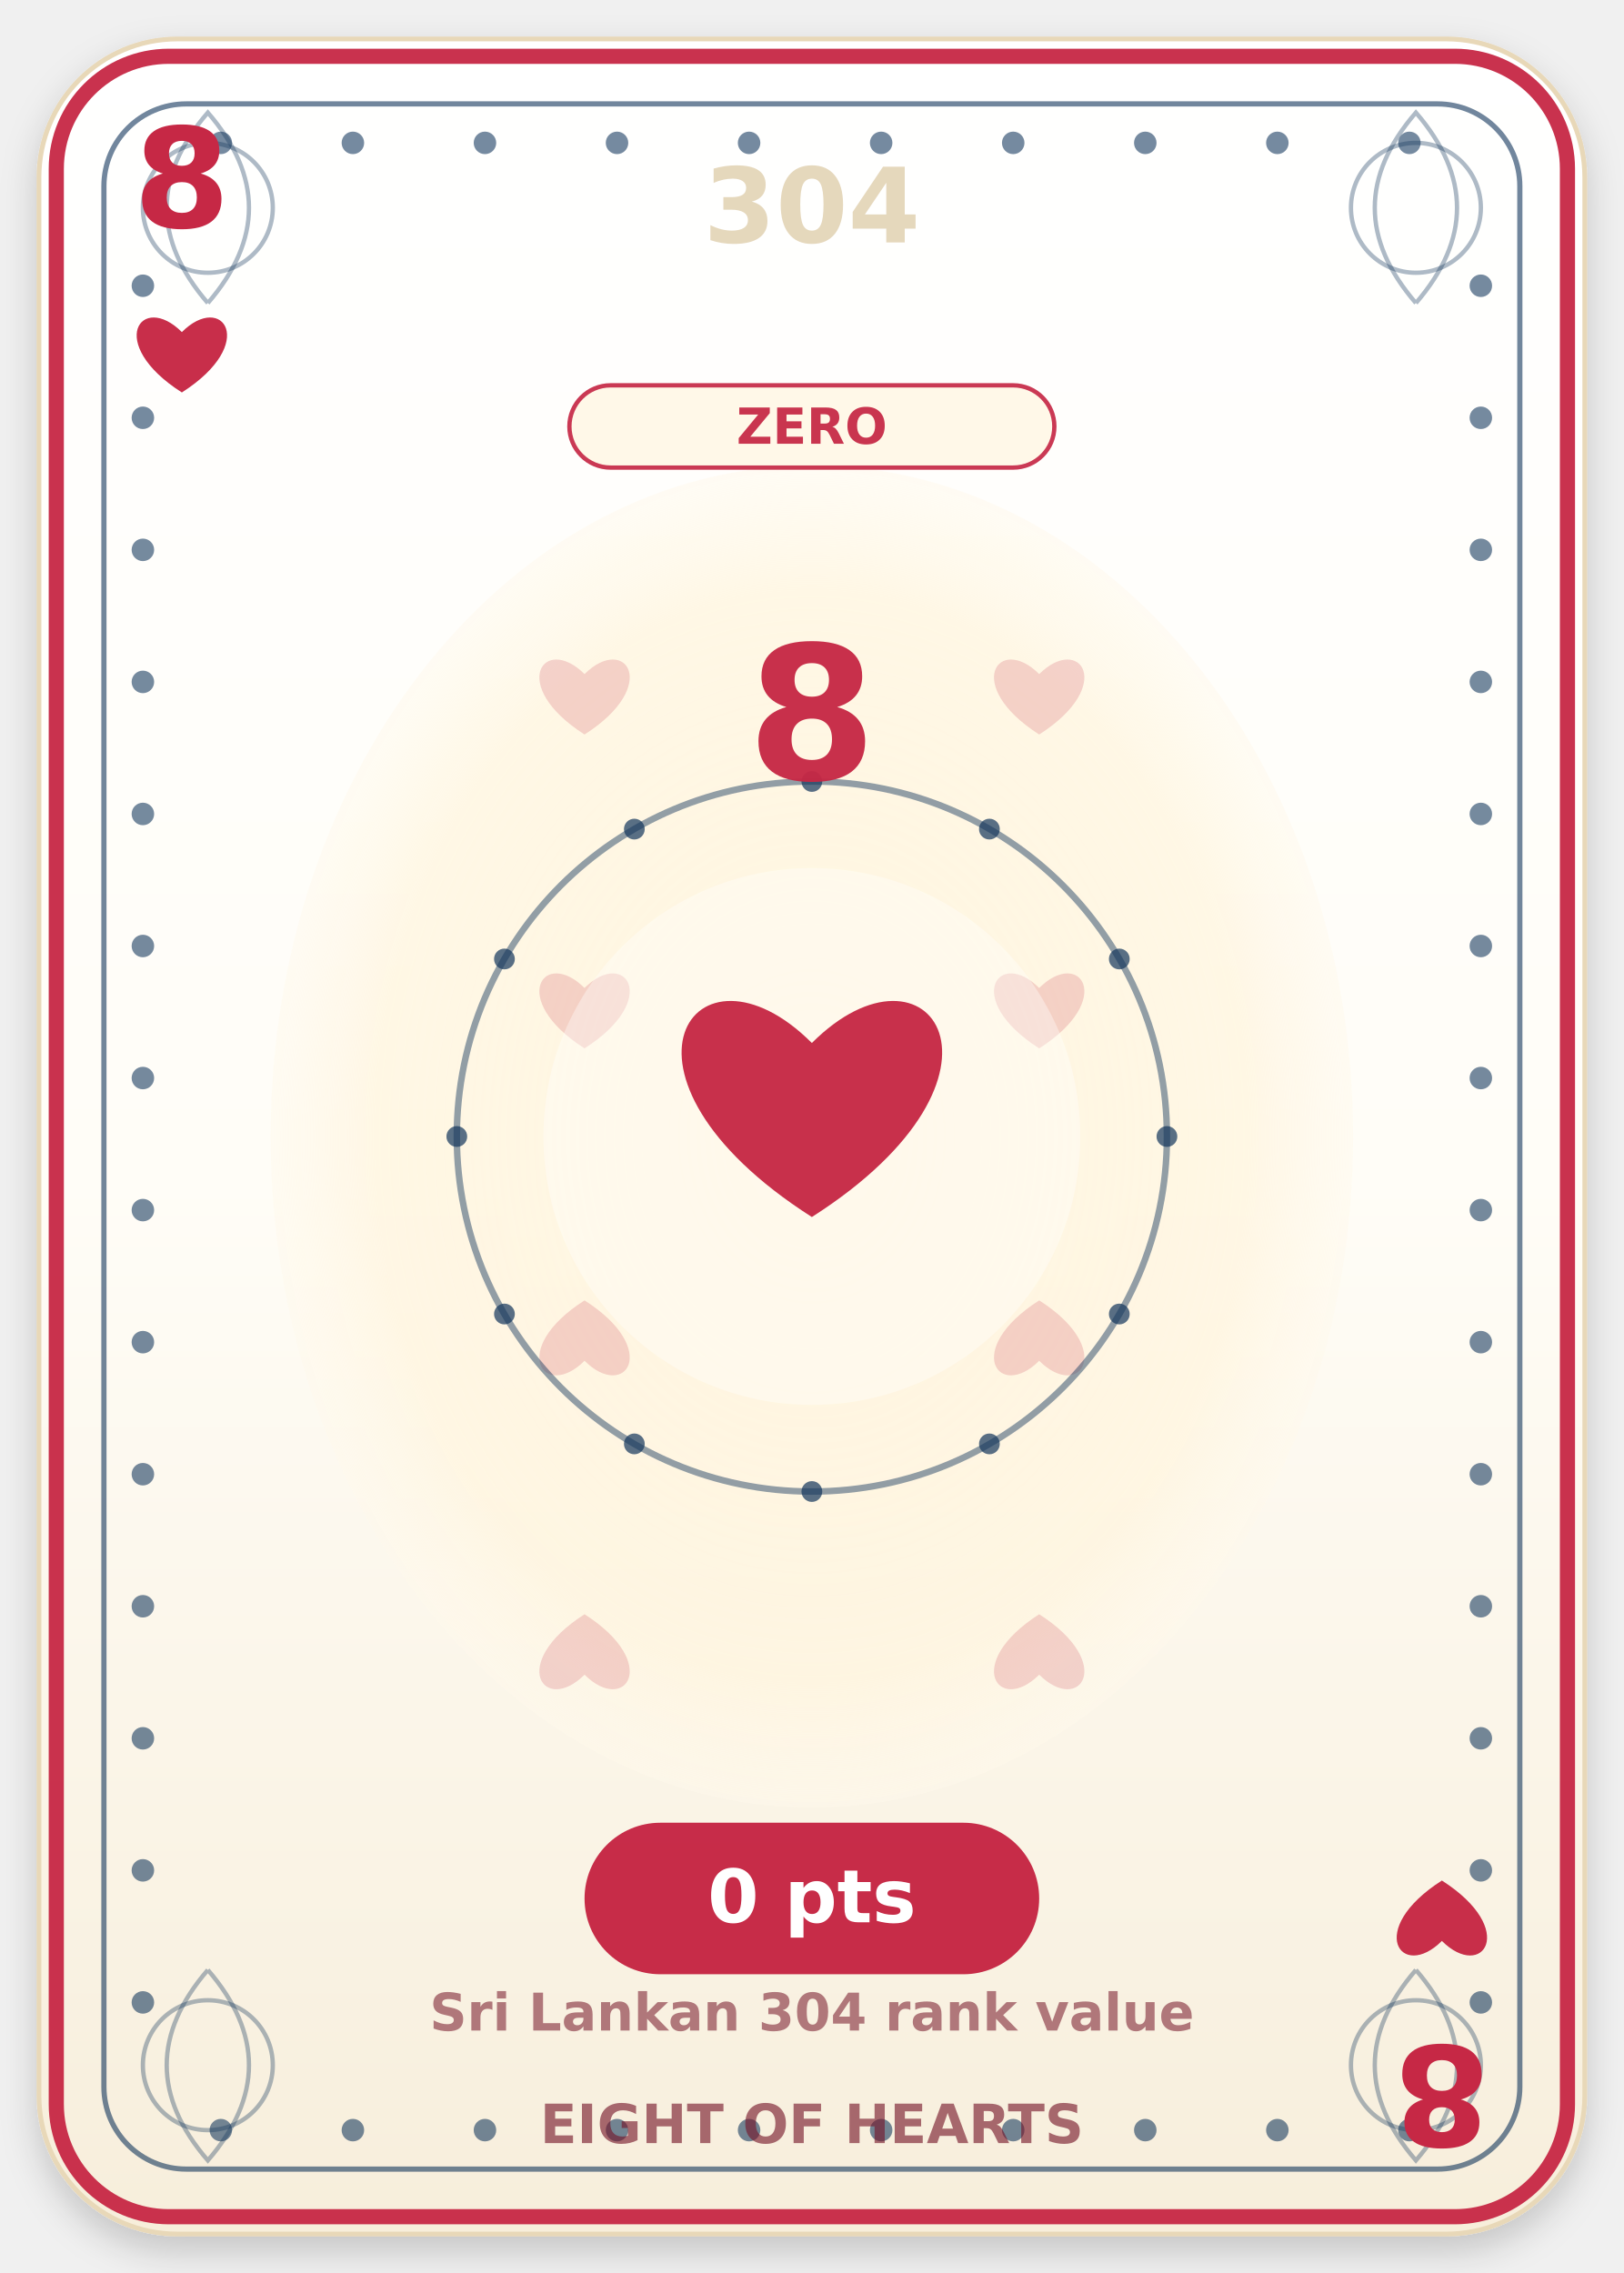
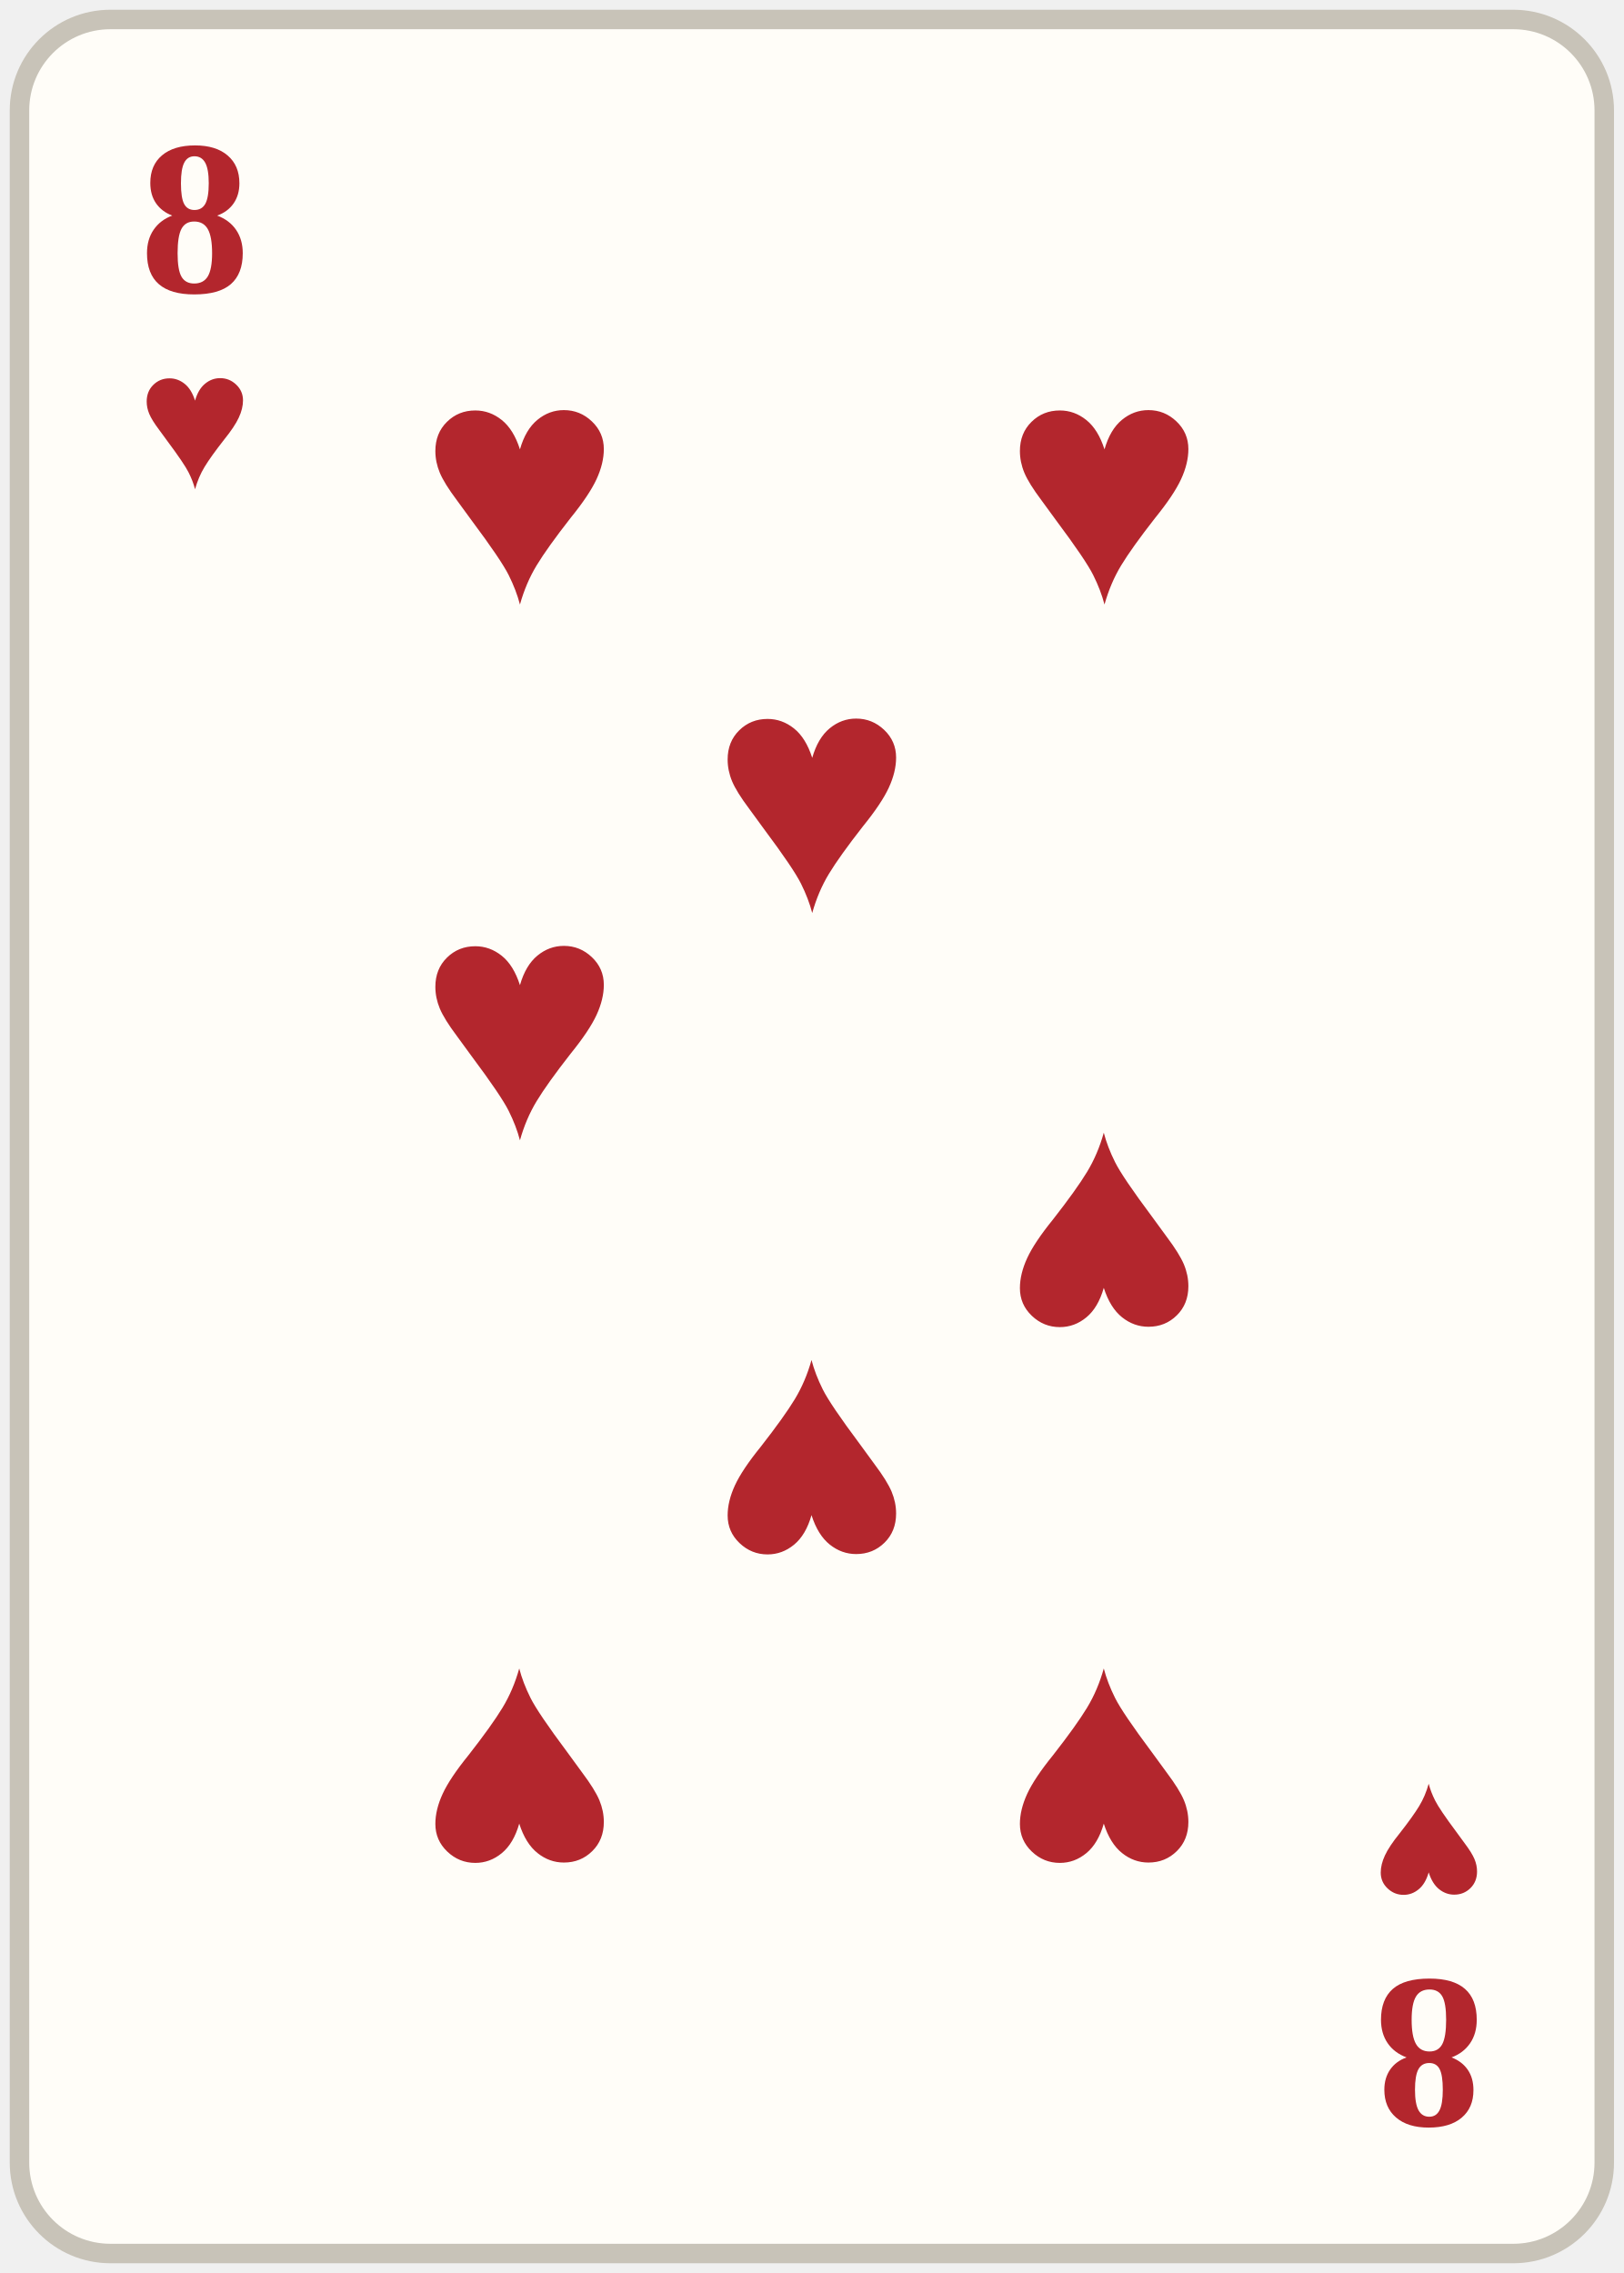
- <svg xmlns="http://www.w3.org/2000/svg" width="750" height="1050" viewBox="0 0 750 1050">
-   <defs>
-     <linearGradient id="faceGrad" x1="0" x2="0" y1="0" y2="1">
-       <stop offset="0%" stop-color="#FFFFFF" />
-       <stop offset="52%" stop-color="#FFFDF7" />
-       <stop offset="100%" stop-color="#F7EEDB" />
-     </linearGradient>
-     <radialGradient id="softMedallion" cx="50%" cy="50%" r="65%">
-       <stop offset="0%" stop-color="#FFF5DF" stop-opacity="0.97" />
-       <stop offset="62%" stop-color="#FFF5DF" stop-opacity="0.78" />
-       <stop offset="100%" stop-color="#FFFFFF" stop-opacity="0" />
-     </radialGradient>
-     <filter id="shadow" x="-10%" y="-10%" width="120%" height="120%">
-       <feDropShadow dx="0" dy="7" stdDeviation="8" flood-color="#000000" flood-opacity="0.18" />
-     </filter>
-   </defs>
-   <g filter="url(#shadow)">
-     <rect x="18" y="18" width="714" height="1014" rx="64" ry="64" fill="url(#faceGrad)" stroke="#E8D8B8" stroke-width="2.2" />
+ <svg xmlns="http://www.w3.org/2000/svg" width="500" height="700" viewBox="0 0 500 700">
+   <rect x="6" y="6" width="488" height="688" rx="28" fill="#fffdf8" stroke="#c8c3b8" stroke-width="6" />
+   <g fill="#b3262d" text-anchor="middle" font-family="Georgia, 'Times New Roman', serif">
+     <text x="60" y="90" font-size="68" font-weight="700">8</text>
+     <text x="60" y="150" font-size="60">♥</text>
  </g>
-   <ellipse cx="375.0" cy="525.0" rx="250" ry="310" fill="url(#softMedallion)" />
-   <rect x="26" y="26" width="698" height="998" rx="52" ry="52" fill="none" stroke="#C62845" stroke-width="7" opacity="0.95" />
-   <rect x="48" y="48" width="654" height="954" rx="38" ry="38" fill="none" stroke="#12355B" stroke-width="2.4" opacity="0.6" />
-   <circle cx="102.0" cy="66.0" r="5.2" fill="#12355B" opacity="0.58" />
-   <circle cx="102.0" cy="984.0" r="5.2" fill="#12355B" opacity="0.58" />
-   <circle cx="163.0" cy="66.0" r="5.2" fill="#12355B" opacity="0.58" />
-   <circle cx="163.0" cy="984.0" r="5.2" fill="#12355B" opacity="0.58" />
-   <circle cx="224.0" cy="66.0" r="5.2" fill="#12355B" opacity="0.58" />
-   <circle cx="224.0" cy="984.0" r="5.2" fill="#12355B" opacity="0.58" />
-   <circle cx="285.0" cy="66.0" r="5.2" fill="#12355B" opacity="0.58" />
-   <circle cx="285.0" cy="984.0" r="5.2" fill="#12355B" opacity="0.58" />
-   <circle cx="346.0" cy="66.0" r="5.2" fill="#12355B" opacity="0.58" />
-   <circle cx="346.0" cy="984.0" r="5.2" fill="#12355B" opacity="0.58" />
-   <circle cx="407.0" cy="66.0" r="5.2" fill="#12355B" opacity="0.58" />
-   <circle cx="407.0" cy="984.0" r="5.2" fill="#12355B" opacity="0.58" />
-   <circle cx="468.0" cy="66.0" r="5.2" fill="#12355B" opacity="0.58" />
-   <circle cx="468.0" cy="984.0" r="5.2" fill="#12355B" opacity="0.58" />
-   <circle cx="529.0" cy="66.0" r="5.2" fill="#12355B" opacity="0.58" />
-   <circle cx="529.0" cy="984.0" r="5.2" fill="#12355B" opacity="0.58" />
-   <circle cx="590.0" cy="66.0" r="5.2" fill="#12355B" opacity="0.58" />
-   <circle cx="590.0" cy="984.0" r="5.2" fill="#12355B" opacity="0.58" />
-   <circle cx="651.0" cy="66.0" r="5.2" fill="#12355B" opacity="0.58" />
-   <circle cx="651.0" cy="984.0" r="5.2" fill="#12355B" opacity="0.58" />
-   <circle cx="66.0" cy="132.0" r="5.2" fill="#12355B" opacity="0.58" />
-   <circle cx="684.0" cy="132.0" r="5.2" fill="#12355B" opacity="0.58" />
-   <circle cx="66.0" cy="193.0" r="5.2" fill="#12355B" opacity="0.58" />
-   <circle cx="684.0" cy="193.0" r="5.2" fill="#12355B" opacity="0.58" />
-   <circle cx="66.0" cy="254.0" r="5.2" fill="#12355B" opacity="0.58" />
-   <circle cx="684.0" cy="254.0" r="5.2" fill="#12355B" opacity="0.58" />
-   <circle cx="66.0" cy="315.0" r="5.2" fill="#12355B" opacity="0.58" />
-   <circle cx="684.0" cy="315.0" r="5.2" fill="#12355B" opacity="0.58" />
-   <circle cx="66.0" cy="376.0" r="5.2" fill="#12355B" opacity="0.58" />
-   <circle cx="684.0" cy="376.0" r="5.2" fill="#12355B" opacity="0.58" />
-   <circle cx="66.0" cy="437.0" r="5.2" fill="#12355B" opacity="0.58" />
-   <circle cx="684.0" cy="437.0" r="5.2" fill="#12355B" opacity="0.58" />
-   <circle cx="66.0" cy="498.0" r="5.2" fill="#12355B" opacity="0.58" />
-   <circle cx="684.0" cy="498.0" r="5.2" fill="#12355B" opacity="0.58" />
-   <circle cx="66.0" cy="559.0" r="5.2" fill="#12355B" opacity="0.58" />
-   <circle cx="684.0" cy="559.0" r="5.2" fill="#12355B" opacity="0.58" />
-   <circle cx="66.0" cy="620.0" r="5.2" fill="#12355B" opacity="0.58" />
-   <circle cx="684.0" cy="620.0" r="5.2" fill="#12355B" opacity="0.58" />
-   <circle cx="66.0" cy="681.0" r="5.2" fill="#12355B" opacity="0.58" />
-   <circle cx="684.0" cy="681.0" r="5.2" fill="#12355B" opacity="0.58" />
-   <circle cx="66.0" cy="742.0" r="5.2" fill="#12355B" opacity="0.58" />
-   <circle cx="684.0" cy="742.0" r="5.2" fill="#12355B" opacity="0.58" />
-   <circle cx="66.0" cy="803.0" r="5.2" fill="#12355B" opacity="0.58" />
-   <circle cx="684.0" cy="803.0" r="5.2" fill="#12355B" opacity="0.58" />
-   <circle cx="66.0" cy="864.0" r="5.2" fill="#12355B" opacity="0.58" />
-   <circle cx="684.0" cy="864.0" r="5.2" fill="#12355B" opacity="0.58" />
-   <circle cx="66.0" cy="925.0" r="5.2" fill="#12355B" opacity="0.58" />
-   <circle cx="684.0" cy="925.0" r="5.2" fill="#12355B" opacity="0.58" />
-   <circle cx="654.0" cy="954.0" r="30" fill="none" stroke="#12355B" stroke-width="2" opacity="0.34" />
-   <path d="M 654.0 910.0 Q 616.0 954.0 654.0 998.0 Q 692.0 954.0 654.0 910.0" fill="none" stroke="#12355B" stroke-width="2" opacity="0.34" />
-   <circle cx="654.0" cy="96.0" r="30" fill="none" stroke="#12355B" stroke-width="2" opacity="0.34" />
-   <path d="M 654.0 140.0 Q 616.0 96.0 654.0 52.0 Q 692.0 96.0 654.0 140.0" fill="none" stroke="#12355B" stroke-width="2" opacity="0.34" />
-   <circle cx="96.0" cy="954.0" r="30" fill="none" stroke="#12355B" stroke-width="2" opacity="0.34" />
-   <path d="M 96.0 910.0 Q 134.0 954.0 96.0 998.0 Q 58.0 954.0 96.0 910.0" fill="none" stroke="#12355B" stroke-width="2" opacity="0.34" />
-   <circle cx="96.0" cy="96.0" r="30" fill="none" stroke="#12355B" stroke-width="2" opacity="0.34" />
-   <path d="M 96.0 140.0 Q 134.0 96.0 96.0 52.0 Q 58.0 96.0 96.0 140.0" fill="none" stroke="#12355B" stroke-width="2" opacity="0.34" />
-   <g transform="rotate(0 84 123)">
-     <text x="84" y="105" font-family="DejaVu Sans, Arial, sans-serif" font-size="64" font-weight="900" text-anchor="middle" fill="#C62845">8</text>
-     <path d="M 84.0 181.3 C 48.3 158.5, 65.3 134.7, 84.0 153.4 C 102.7 134.7, 119.7 158.5, 84.0 181.3 Z" fill="#C62845" opacity="0.970" />
+   <g transform="rotate(180 250 350)" fill="#b3262d" text-anchor="middle" font-family="Georgia, 'Times New Roman', serif">
+     <text x="60" y="90" font-size="68" font-weight="700">8</text>
+     <text x="60" y="150" font-size="60">♥</text>
  </g>
-   <g transform="rotate(180 666 927)">
-     <text x="666" y="909" font-family="DejaVu Sans, Arial, sans-serif" font-size="64" font-weight="900" text-anchor="middle" fill="#C62845">8</text>
-     <path d="M 666.0 985.3 C 630.3 962.5, 647.3 938.7, 666.0 957.4 C 684.7 938.7, 701.7 962.5, 666.0 985.3 Z" fill="#C62845" opacity="0.970" />
-   </g>
-   <text x="375.0" y="112" font-family="DejaVu Sans, Arial, sans-serif" font-size="48" font-weight="900" text-anchor="middle" fill="#B58E43" opacity="0.35">304</text>
-   <rect x="263.0" y="178" width="224" height="38" rx="19" ry="19" fill="#FFF7E6" stroke="#C62845" stroke-width="2" opacity="0.92" />
-   <text x="375.0" y="205" font-family="DejaVu Sans, Arial, sans-serif" font-size="23" font-weight="800" text-anchor="middle" fill="#C62845" opacity="0.94">ZERO</text>
-   <path d="M 270.0 339.3 C 234.3 316.5, 251.3 292.7, 270.0 311.4 C 288.7 292.7, 305.7 316.5, 270.0 339.3 Z" fill="#C62845" opacity="0.190" />
-   <path d="M 480.0 339.3 C 444.3 316.5, 461.3 292.7, 480.0 311.4 C 498.7 292.7, 515.7 316.5, 480.0 339.3 Z" fill="#C62845" opacity="0.190" />
-   <path d="M 270.0 484.3 C 234.3 461.5, 251.3 437.7, 270.0 456.4 C 288.7 437.7, 305.7 461.5, 270.0 484.3 Z" fill="#C62845" opacity="0.190" />
-   <path d="M 480.0 484.3 C 444.3 461.5, 461.3 437.7, 480.0 456.4 C 498.7 437.7, 515.7 461.5, 480.0 484.3 Z" fill="#C62845" opacity="0.190" />
-   <path d="M 270.0 629.3 C 234.3 606.5, 251.3 582.7, 270.0 601.4 C 288.7 582.7, 305.7 606.5, 270.0 629.3 Z" fill="#C62845" opacity="0.190" transform="rotate(180 270 615)" />
-   <path d="M 480.0 629.3 C 444.3 606.5, 461.3 582.7, 480.0 601.4 C 498.7 582.7, 515.7 606.5, 480.0 629.3 Z" fill="#C62845" opacity="0.190" transform="rotate(180 480 615)" />
-   <path d="M 270.0 774.3 C 234.3 751.5, 251.3 727.7, 270.0 746.4 C 288.7 727.7, 305.7 751.5, 270.0 774.3 Z" fill="#C62845" opacity="0.190" transform="rotate(180 270 760)" />
-   <path d="M 480.0 774.3 C 444.3 751.5, 461.3 727.7, 480.0 746.4 C 498.7 727.7, 515.7 751.5, 480.0 774.3 Z" fill="#C62845" opacity="0.190" transform="rotate(180 480 760)" />
-   <circle cx="375.0" cy="525.0" r="164" fill="none" stroke="#12355B" stroke-width="3" opacity="0.46" />
-   <circle cx="375.0" cy="525.0" r="124" fill="#FFFFFF" opacity="0.36" />
-   <circle cx="539.0" cy="525.0" r="4.8" fill="#12355B" opacity="0.70" />
-   <circle cx="517.0" cy="607.0" r="4.8" fill="#12355B" opacity="0.70" />
-   <circle cx="457.0" cy="667.0" r="4.8" fill="#12355B" opacity="0.70" />
-   <circle cx="375.0" cy="689.0" r="4.8" fill="#12355B" opacity="0.70" />
-   <circle cx="293.0" cy="667.0" r="4.8" fill="#12355B" opacity="0.70" />
-   <circle cx="233.0" cy="607.0" r="4.8" fill="#12355B" opacity="0.70" />
-   <circle cx="211.0" cy="525.0" r="4.8" fill="#12355B" opacity="0.70" />
-   <circle cx="233.0" cy="443.0" r="4.8" fill="#12355B" opacity="0.70" />
-   <circle cx="293.0" cy="383.0" r="4.8" fill="#12355B" opacity="0.70" />
-   <circle cx="375.0" cy="361.0" r="4.8" fill="#12355B" opacity="0.70" />
-   <circle cx="457.0" cy="383.0" r="4.8" fill="#12355B" opacity="0.70" />
-   <circle cx="517.0" cy="443.0" r="4.8" fill="#12355B" opacity="0.70" />
-   <path d="M 375.0 562.2 C 272.1 496.5, 321.1 427.9, 375.0 481.8 C 428.9 427.9, 477.9 496.5, 375.0 562.2 Z" fill="#C62845" opacity="0.960" />
-   <text x="375.0" y="360" font-family="DejaVu Sans, Arial, sans-serif" font-size="86" font-weight="900" text-anchor="middle" fill="#C62845" opacity="0.96">8</text>
-   <rect x="270.0" y="842" width="210" height="70" rx="35" ry="35" fill="#C62845" opacity="0.98" />
-   <text x="375.0" y="888" font-family="DejaVu Sans, Arial, sans-serif" font-size="34" font-weight="800" text-anchor="middle" fill="#FFFFFF">0 pts</text>
-   <text x="375.0" y="938" font-family="DejaVu Sans, Arial, sans-serif" font-size="24" font-weight="600" text-anchor="middle" fill="#741326" opacity="0.55">Sri Lankan 304 rank value</text>
-   <text x="375.0" y="990" font-family="DejaVu Sans, Arial, sans-serif" font-size="25" font-weight="700" text-anchor="middle" fill="#741326" opacity="0.62">EIGHT OF HEARTS</text>
+   <text x="160" y="185" fill="#b3262d" text-anchor="middle" font-family="Georgia, 'Times New Roman', serif" font-size="105">♥</text>
+   <text x="340" y="185" fill="#b3262d" text-anchor="middle" font-family="Georgia, 'Times New Roman', serif" font-size="105">♥</text>
+   <text x="250" y="280" fill="#b3262d" text-anchor="middle" font-family="Georgia, 'Times New Roman', serif" font-size="105">♥</text>
+   <text x="160" y="350" fill="#b3262d" text-anchor="middle" font-family="Georgia, 'Times New Roman', serif" font-size="105">♥</text>
+   <text x="340" y="420" transform="rotate(180 340 385)" fill="#b3262d" text-anchor="middle" font-family="Georgia, 'Times New Roman', serif" font-size="105">♥</text>
+   <text x="250" y="490" transform="rotate(180 250 455)" fill="#b3262d" text-anchor="middle" font-family="Georgia, 'Times New Roman', serif" font-size="105">♥</text>
+   <text x="160" y="585" transform="rotate(180 160 550)" fill="#b3262d" text-anchor="middle" font-family="Georgia, 'Times New Roman', serif" font-size="105">♥</text>
+   <text x="340" y="585" transform="rotate(180 340 550)" fill="#b3262d" text-anchor="middle" font-family="Georgia, 'Times New Roman', serif" font-size="105">♥</text>
</svg>
